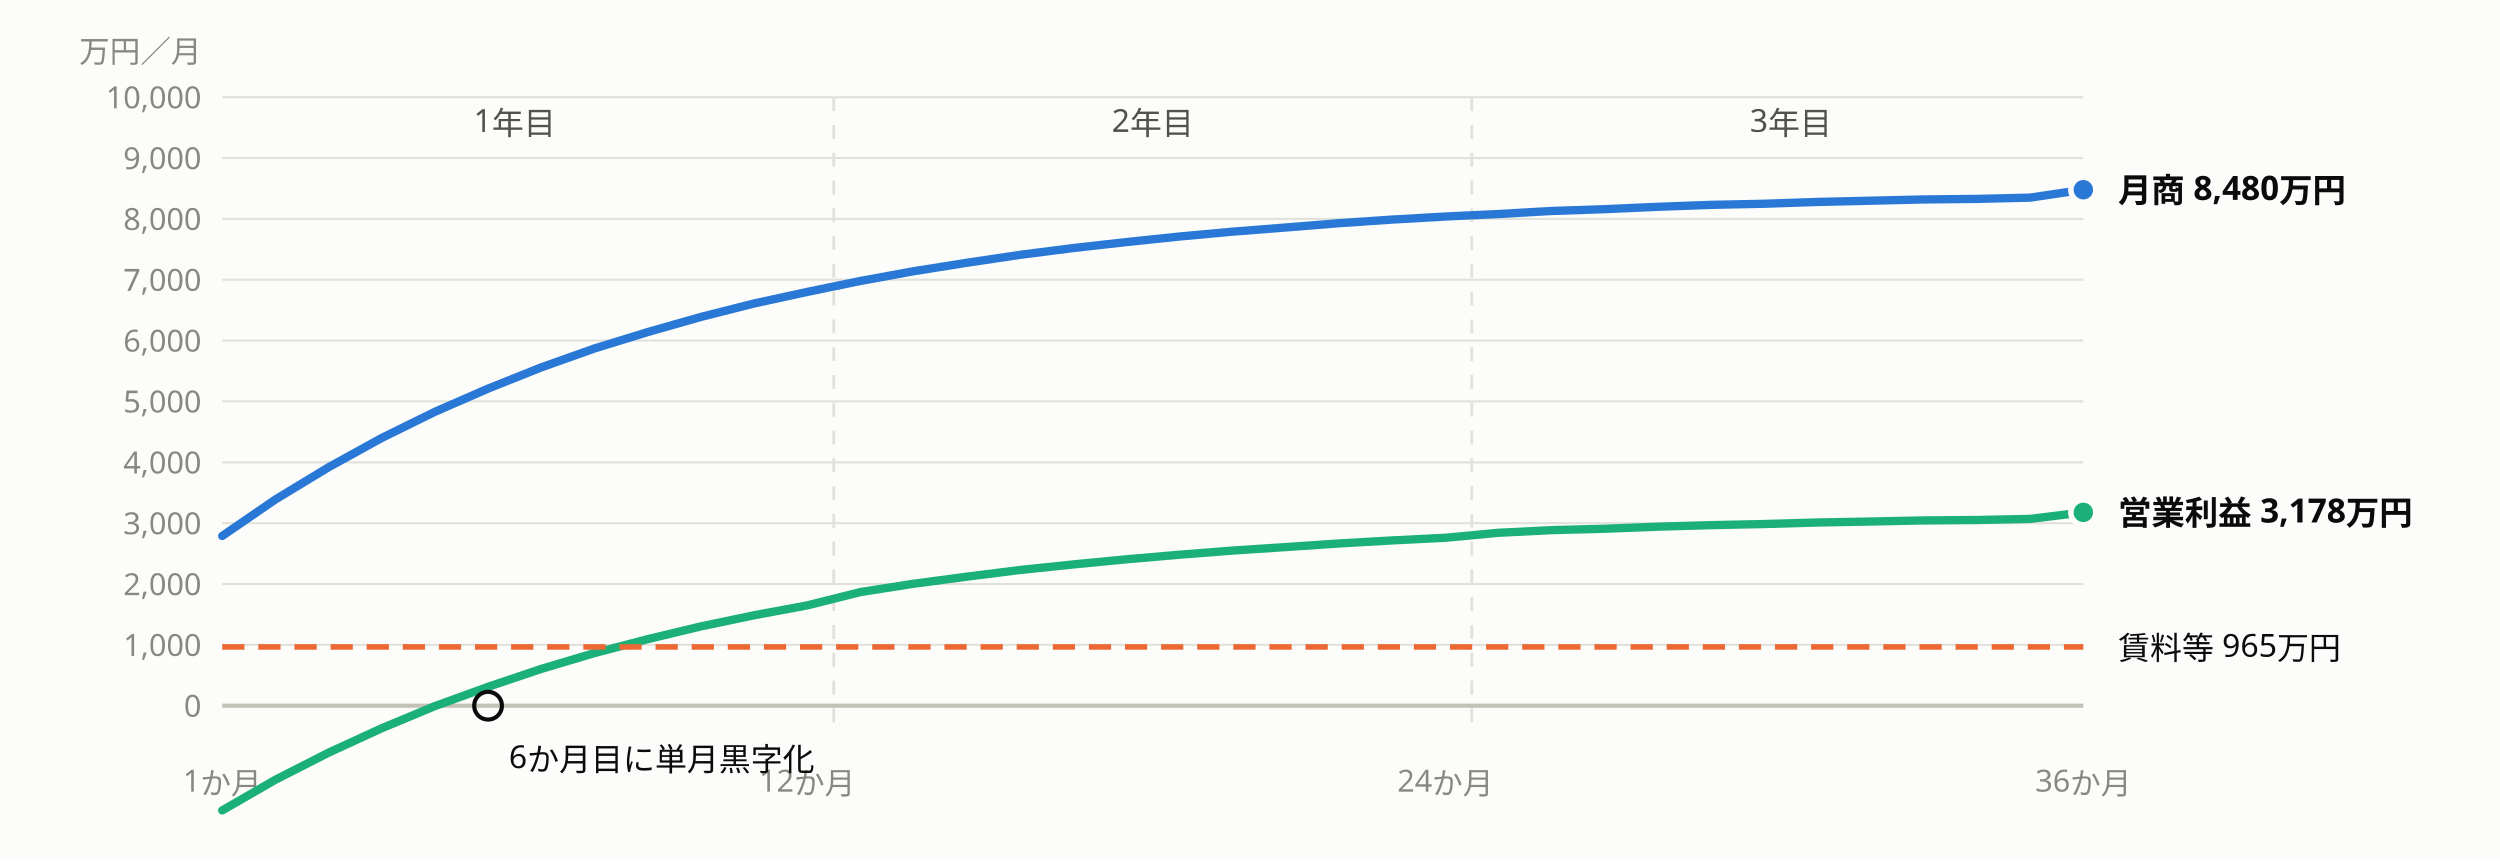
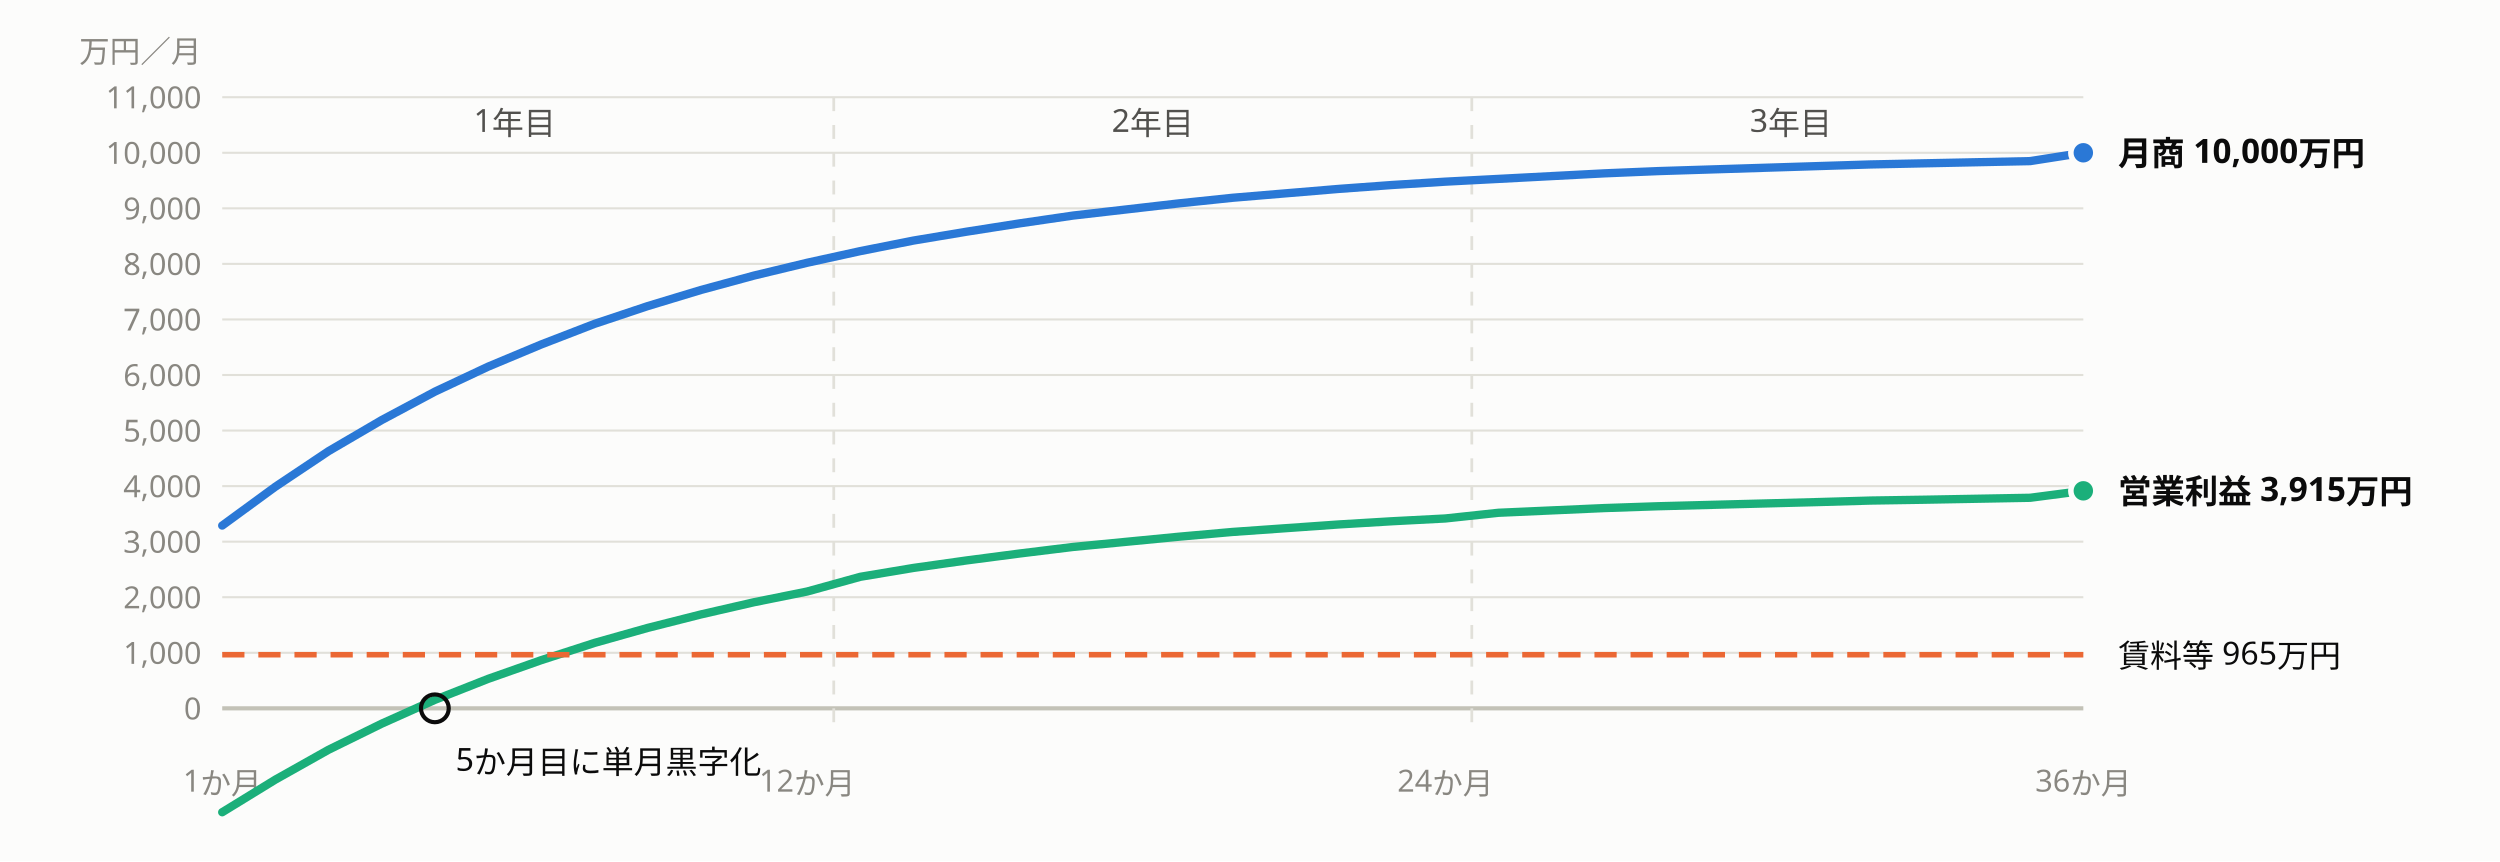
<svg xmlns="http://www.w3.org/2000/svg" width="180mm" height="62mm" viewBox="0 0 180 62">
  <rect width="180" height="62" fill="#fcfcfb" />
-   <line x1="16" x2="150" y1="50.81" y2="50.81" stroke="#c3c2b7" stroke-width="0.3" />
-   <text x="14.50" y="51.61" font-size="2.2" fill="#898781" text-anchor="end" font-weight="normal" font-family="'IPAGothic',sans-serif">0</text>
-   <line x1="16" x2="150" y1="46.43" y2="46.43" stroke="#e1e0d9" stroke-width="0.15" />
-   <text x="14.50" y="47.23" font-size="2.2" fill="#898781" text-anchor="end" font-weight="normal" font-family="'IPAGothic',sans-serif">1,000</text>
-   <line x1="16" x2="150" y1="42.05" y2="42.05" stroke="#e1e0d9" stroke-width="0.15" />
-   <text x="14.50" y="42.85" font-size="2.2" fill="#898781" text-anchor="end" font-weight="normal" font-family="'IPAGothic',sans-serif">2,000</text>
-   <line x1="16" x2="150" y1="37.67" y2="37.67" stroke="#e1e0d9" stroke-width="0.15" />
-   <text x="14.50" y="38.47" font-size="2.2" fill="#898781" text-anchor="end" font-weight="normal" font-family="'IPAGothic',sans-serif">3,000</text>
-   <line x1="16" x2="150" y1="33.29" y2="33.29" stroke="#e1e0d9" stroke-width="0.15" />
-   <text x="14.50" y="34.09" font-size="2.2" fill="#898781" text-anchor="end" font-weight="normal" font-family="'IPAGothic',sans-serif">4,000</text>
-   <line x1="16" x2="150" y1="28.90" y2="28.90" stroke="#e1e0d9" stroke-width="0.15" />
-   <text x="14.50" y="29.70" font-size="2.2" fill="#898781" text-anchor="end" font-weight="normal" font-family="'IPAGothic',sans-serif">5,000</text>
-   <line x1="16" x2="150" y1="24.52" y2="24.52" stroke="#e1e0d9" stroke-width="0.15" />
-   <text x="14.50" y="25.32" font-size="2.2" fill="#898781" text-anchor="end" font-weight="normal" font-family="'IPAGothic',sans-serif">6,000</text>
-   <line x1="16" x2="150" y1="20.14" y2="20.14" stroke="#e1e0d9" stroke-width="0.15" />
-   <text x="14.50" y="20.94" font-size="2.2" fill="#898781" text-anchor="end" font-weight="normal" font-family="'IPAGothic',sans-serif">7,000</text>
-   <line x1="16" x2="150" y1="15.76" y2="15.76" stroke="#e1e0d9" stroke-width="0.15" />
-   <text x="14.50" y="16.56" font-size="2.2" fill="#898781" text-anchor="end" font-weight="normal" font-family="'IPAGothic',sans-serif">8,000</text>
-   <line x1="16" x2="150" y1="11.38" y2="11.38" stroke="#e1e0d9" stroke-width="0.15" />
-   <text x="14.50" y="12.18" font-size="2.2" fill="#898781" text-anchor="end" font-weight="normal" font-family="'IPAGothic',sans-serif">9,000</text>
+   <line x1="16" x2="150" y1="51.00" y2="51.00" stroke="#c3c2b7" stroke-width="0.3" />
+   <text x="14.50" y="51.80" font-size="2.2" fill="#898781" text-anchor="end" font-weight="normal" font-family="'IPAGothic',sans-serif">0</text>
+   <line x1="16" x2="150" y1="47.00" y2="47.00" stroke="#e1e0d9" stroke-width="0.15" />
+   <text x="14.50" y="47.80" font-size="2.2" fill="#898781" text-anchor="end" font-weight="normal" font-family="'IPAGothic',sans-serif">1,000</text>
+   <line x1="16" x2="150" y1="43.00" y2="43.00" stroke="#e1e0d9" stroke-width="0.15" />
+   <text x="14.50" y="43.80" font-size="2.2" fill="#898781" text-anchor="end" font-weight="normal" font-family="'IPAGothic',sans-serif">2,000</text>
+   <line x1="16" x2="150" y1="39.00" y2="39.00" stroke="#e1e0d9" stroke-width="0.15" />
+   <text x="14.50" y="39.80" font-size="2.2" fill="#898781" text-anchor="end" font-weight="normal" font-family="'IPAGothic',sans-serif">3,000</text>
+   <line x1="16" x2="150" y1="35.00" y2="35.00" stroke="#e1e0d9" stroke-width="0.15" />
+   <text x="14.50" y="35.80" font-size="2.2" fill="#898781" text-anchor="end" font-weight="normal" font-family="'IPAGothic',sans-serif">4,000</text>
+   <line x1="16" x2="150" y1="31.00" y2="31.00" stroke="#e1e0d9" stroke-width="0.15" />
+   <text x="14.50" y="31.80" font-size="2.2" fill="#898781" text-anchor="end" font-weight="normal" font-family="'IPAGothic',sans-serif">5,000</text>
+   <line x1="16" x2="150" y1="27.00" y2="27.00" stroke="#e1e0d9" stroke-width="0.15" />
+   <text x="14.50" y="27.80" font-size="2.2" fill="#898781" text-anchor="end" font-weight="normal" font-family="'IPAGothic',sans-serif">6,000</text>
+   <line x1="16" x2="150" y1="23.00" y2="23.00" stroke="#e1e0d9" stroke-width="0.15" />
+   <text x="14.50" y="23.80" font-size="2.2" fill="#898781" text-anchor="end" font-weight="normal" font-family="'IPAGothic',sans-serif">7,000</text>
+   <line x1="16" x2="150" y1="19.00" y2="19.00" stroke="#e1e0d9" stroke-width="0.15" />
+   <text x="14.50" y="19.80" font-size="2.2" fill="#898781" text-anchor="end" font-weight="normal" font-family="'IPAGothic',sans-serif">8,000</text>
+   <line x1="16" x2="150" y1="15.00" y2="15.00" stroke="#e1e0d9" stroke-width="0.15" />
+   <text x="14.50" y="15.80" font-size="2.2" fill="#898781" text-anchor="end" font-weight="normal" font-family="'IPAGothic',sans-serif">9,000</text>
+   <line x1="16" x2="150" y1="11.00" y2="11.00" stroke="#e1e0d9" stroke-width="0.15" />
+   <text x="14.50" y="11.80" font-size="2.2" fill="#898781" text-anchor="end" font-weight="normal" font-family="'IPAGothic',sans-serif">10,000</text>
  <line x1="16" x2="150" y1="7.00" y2="7.00" stroke="#e1e0d9" stroke-width="0.15" />
-   <text x="14.50" y="7.80" font-size="2.2" fill="#898781" text-anchor="end" font-weight="normal" font-family="'IPAGothic',sans-serif">10,000</text>
+   <text x="14.50" y="7.80" font-size="2.2" fill="#898781" text-anchor="end" font-weight="normal" font-family="'IPAGothic',sans-serif">11,000</text>
  <text x="16.00" y="57.00" font-size="2.2" fill="#898781" text-anchor="middle" font-weight="normal" font-family="'IPAGothic',sans-serif">1か月</text>
  <text x="58.11" y="57.00" font-size="2.2" fill="#898781" text-anchor="middle" font-weight="normal" font-family="'IPAGothic',sans-serif">12か月</text>
  <text x="104.06" y="57.00" font-size="2.2" fill="#898781" text-anchor="middle" font-weight="normal" font-family="'IPAGothic',sans-serif">24か月</text>
  <text x="150.00" y="57.00" font-size="2.2" fill="#898781" text-anchor="middle" font-weight="normal" font-family="'IPAGothic',sans-serif">36か月</text>
  <line x1="60.03" x2="60.03" y1="7" y2="53" stroke="#e1e0d9" stroke-width="0.2" stroke-dasharray="1,1" />
  <line x1="105.97" x2="105.97" y1="7" y2="53" stroke="#e1e0d9" stroke-width="0.2" stroke-dasharray="1,1" />
  <text x="37.06" y="9.50" font-size="2.3" fill="#52514e" text-anchor="middle" font-weight="normal" font-family="'IPAGothic',sans-serif">1年目</text>
  <text x="83.00" y="9.50" font-size="2.3" fill="#52514e" text-anchor="middle" font-weight="normal" font-family="'IPAGothic',sans-serif">2年目</text>
  <text x="128.94" y="9.50" font-size="2.3" fill="#52514e" text-anchor="middle" font-weight="normal" font-family="'IPAGothic',sans-serif">3年目</text>
-   <polyline points="16.00,38.59 19.83,35.96 23.66,33.64 27.49,31.53 31.31,29.65 35.14,27.98 38.97,26.45 42.80,25.09 46.63,23.91 50.46,22.82 54.29,21.85 58.11,21.02 61.94,20.23 65.77,19.53 69.60,18.92 73.43,18.35 77.26,17.86 81.09,17.43 84.91,17.03 88.74,16.68 92.57,16.38 96.40,16.07 100.23,15.81 104.06,15.59 107.89,15.41 111.71,15.19 115.54,15.06 119.37,14.89 123.20,14.75 127.03,14.67 130.86,14.54 134.69,14.45 138.51,14.36 142.34,14.32 146.17,14.23 150.00,13.66" fill="none" stroke="#2a78d6" stroke-width="0.6" stroke-linejoin="round" stroke-linecap="round" />
-   <circle cx="150.00" cy="13.66" r="0.9" fill="#2a78d6" stroke="#fcfcfb" stroke-width="0.4" />
-   <text x="152.50" y="14.56" font-size="2.4" fill="#0b0b0b" text-anchor="start" font-weight="bold" font-family="'IPAGothic',sans-serif">月商 8,480万円</text>
-   <polyline points="16.00,58.35 19.83,56.14 23.66,54.19 27.49,52.43 31.31,50.84 35.14,49.45 38.97,48.16 42.80,47.02 46.63,46.02 50.46,45.10 54.29,44.30 58.11,43.59 61.94,42.63 65.77,42.03 69.60,41.52 73.43,41.04 77.26,40.64 81.09,40.27 84.91,39.94 88.74,39.64 92.57,39.39 96.40,39.13 100.23,38.91 104.06,38.72 107.89,38.36 111.71,38.17 115.54,38.07 119.37,37.92 123.20,37.81 127.03,37.73 130.86,37.62 134.69,37.55 138.51,37.47 142.34,37.44 146.17,37.36 150.00,36.89" fill="none" stroke="#1baf7a" stroke-width="0.6" stroke-linejoin="round" stroke-linecap="round" />
-   <circle cx="150.00" cy="36.89" r="0.9" fill="#1baf7a" stroke="#fcfcfb" stroke-width="0.4" />
-   <text x="152.50" y="37.79" font-size="2.4" fill="#0b0b0b" text-anchor="start" font-weight="bold" font-family="'IPAGothic',sans-serif">営業利益 3,178万円</text>
-   <line x1="16" x2="150" y1="46.58" y2="46.58" stroke="#eb6834" stroke-width="0.4" stroke-dasharray="1.6,1" />
-   <text x="152.50" y="47.48" font-size="2.3" fill="#0b0b0b" text-anchor="start" font-weight="normal" font-family="'IPAGothic',sans-serif">賃料等 965万円</text>
-   <circle cx="35.14" cy="50.81" r="1.0" fill="none" stroke="#0b0b0b" stroke-width="0.3" />
-   <text x="36.64" y="55.31" font-size="2.3" fill="#0b0b0b" text-anchor="start" font-weight="normal" font-family="'IPAGothic',sans-serif">6か月目に単月黒字化</text>
+   <polyline points="16.00,37.84 19.83,35.04 23.66,32.48 27.49,30.24 31.31,28.20 35.14,26.40 38.97,24.80 42.80,23.32 46.63,22.04 50.46,20.88 54.29,19.84 58.11,18.92 61.94,18.08 65.77,17.32 69.60,16.68 73.43,16.08 77.26,15.52 81.09,15.08 84.91,14.64 88.74,14.24 92.57,13.92 96.40,13.60 100.23,13.32 104.06,13.08 107.89,12.88 111.71,12.68 115.54,12.48 119.37,12.32 123.20,12.20 127.03,12.08 130.86,11.96 134.69,11.84 138.51,11.76 142.34,11.68 146.17,11.60 150.00,11.00" fill="none" stroke="#2a78d6" stroke-width="0.6" stroke-linejoin="round" stroke-linecap="round" />
+   <circle cx="150.00" cy="11.00" r="0.9" fill="#2a78d6" stroke="#fcfcfb" stroke-width="0.4" />
+   <text x="152.50" y="11.90" font-size="2.4" fill="#0b0b0b" text-anchor="start" font-weight="bold" font-family="'IPAGothic',sans-serif">月商 10,000万円</text>
+   <polyline points="16.00,58.48 19.83,56.13 23.66,53.98 27.49,52.10 31.31,50.39 35.14,48.88 38.97,47.53 42.80,46.29 46.63,45.21 50.46,44.24 54.29,43.36 58.11,42.59 61.94,41.53 65.77,40.89 69.60,40.35 73.43,39.85 77.26,39.38 81.09,39.01 84.91,38.64 88.74,38.30 92.57,38.03 96.40,37.76 100.23,37.53 104.06,37.33 107.89,36.92 111.71,36.75 115.54,36.58 119.37,36.45 123.20,36.35 127.03,36.25 130.86,36.15 134.69,36.04 138.51,35.98 142.34,35.91 146.17,35.84 150.00,35.34" fill="none" stroke="#1baf7a" stroke-width="0.6" stroke-linejoin="round" stroke-linecap="round" />
+   <circle cx="150.00" cy="35.34" r="0.9" fill="#1baf7a" stroke="#fcfcfb" stroke-width="0.4" />
+   <text x="152.50" y="36.24" font-size="2.4" fill="#0b0b0b" text-anchor="start" font-weight="bold" font-family="'IPAGothic',sans-serif">営業利益 3,915万円</text>
+   <line x1="16" x2="150" y1="47.14" y2="47.14" stroke="#eb6834" stroke-width="0.4" stroke-dasharray="1.6,1" />
+   <text x="152.50" y="48.04" font-size="2.3" fill="#0b0b0b" text-anchor="start" font-weight="normal" font-family="'IPAGothic',sans-serif">賃料等 965万円</text>
+   <circle cx="31.31" cy="51.00" r="1.0" fill="none" stroke="#0b0b0b" stroke-width="0.3" />
+   <text x="32.81" y="55.50" font-size="2.3" fill="#0b0b0b" text-anchor="start" font-weight="normal" font-family="'IPAGothic',sans-serif">5か月目に単月黒字化</text>
  <text x="14.50" y="4.50" font-size="2.2" fill="#898781" text-anchor="end" font-weight="normal" font-family="'IPAGothic',sans-serif">万円／月</text>
</svg>
